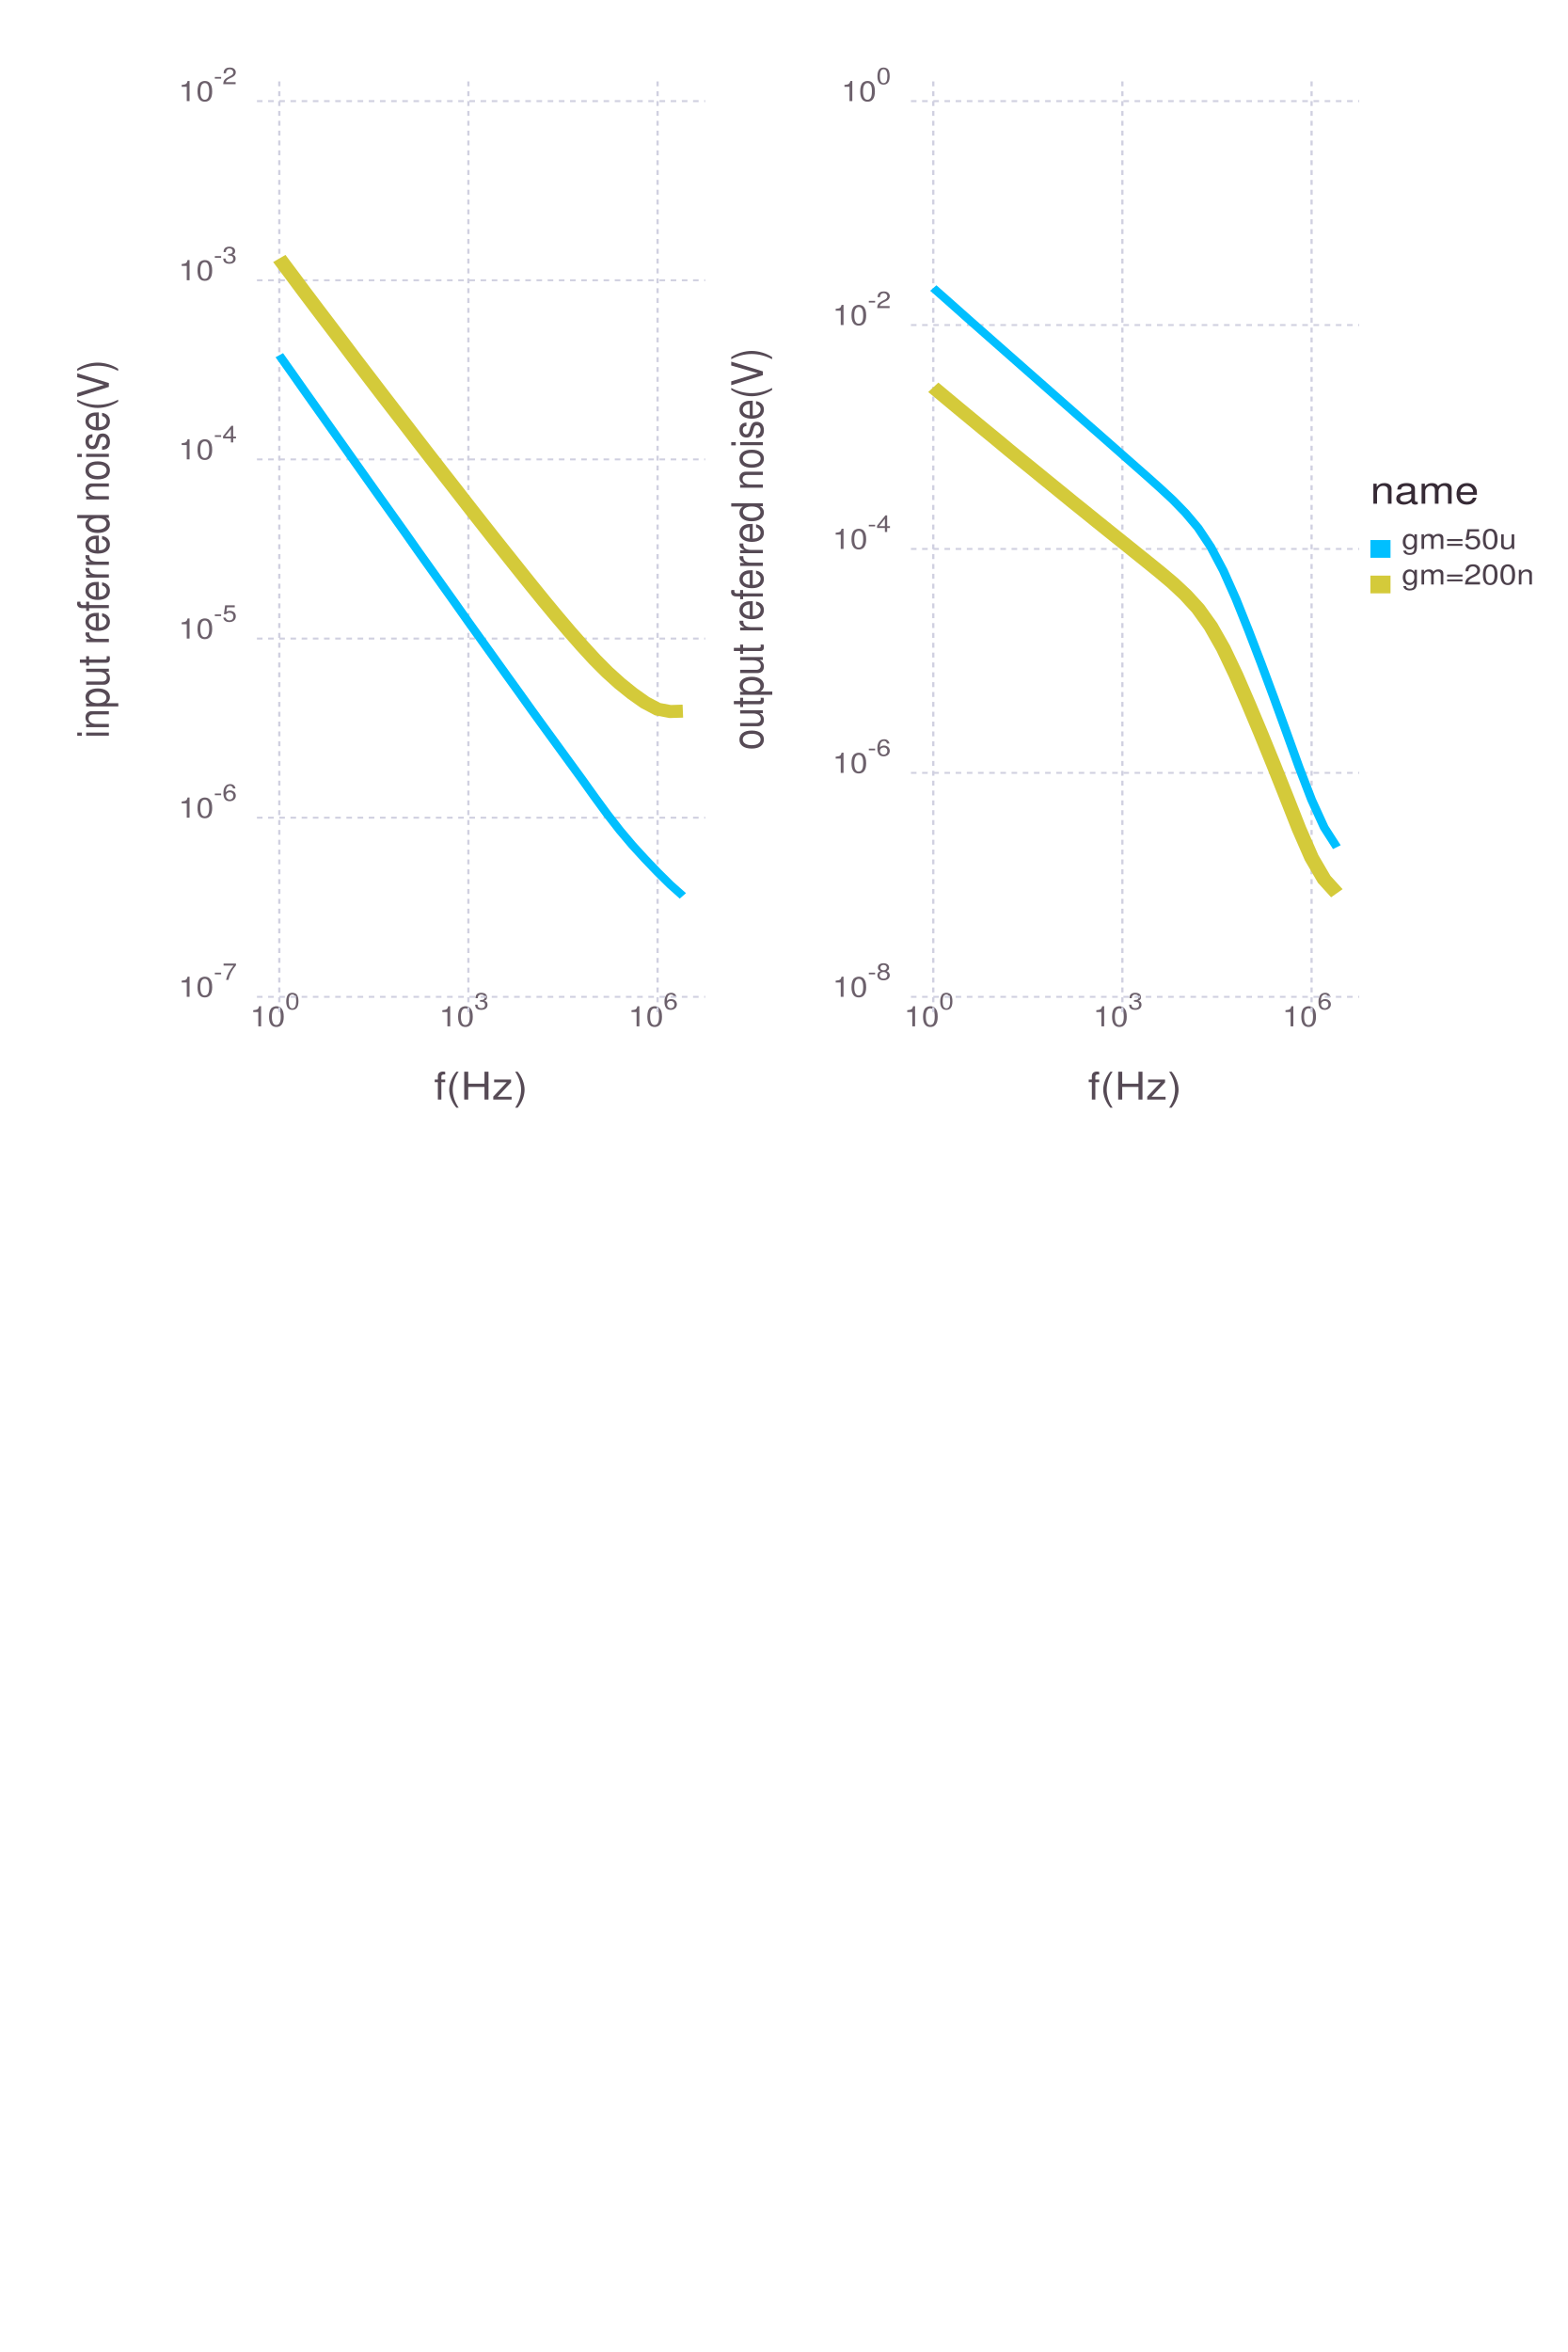
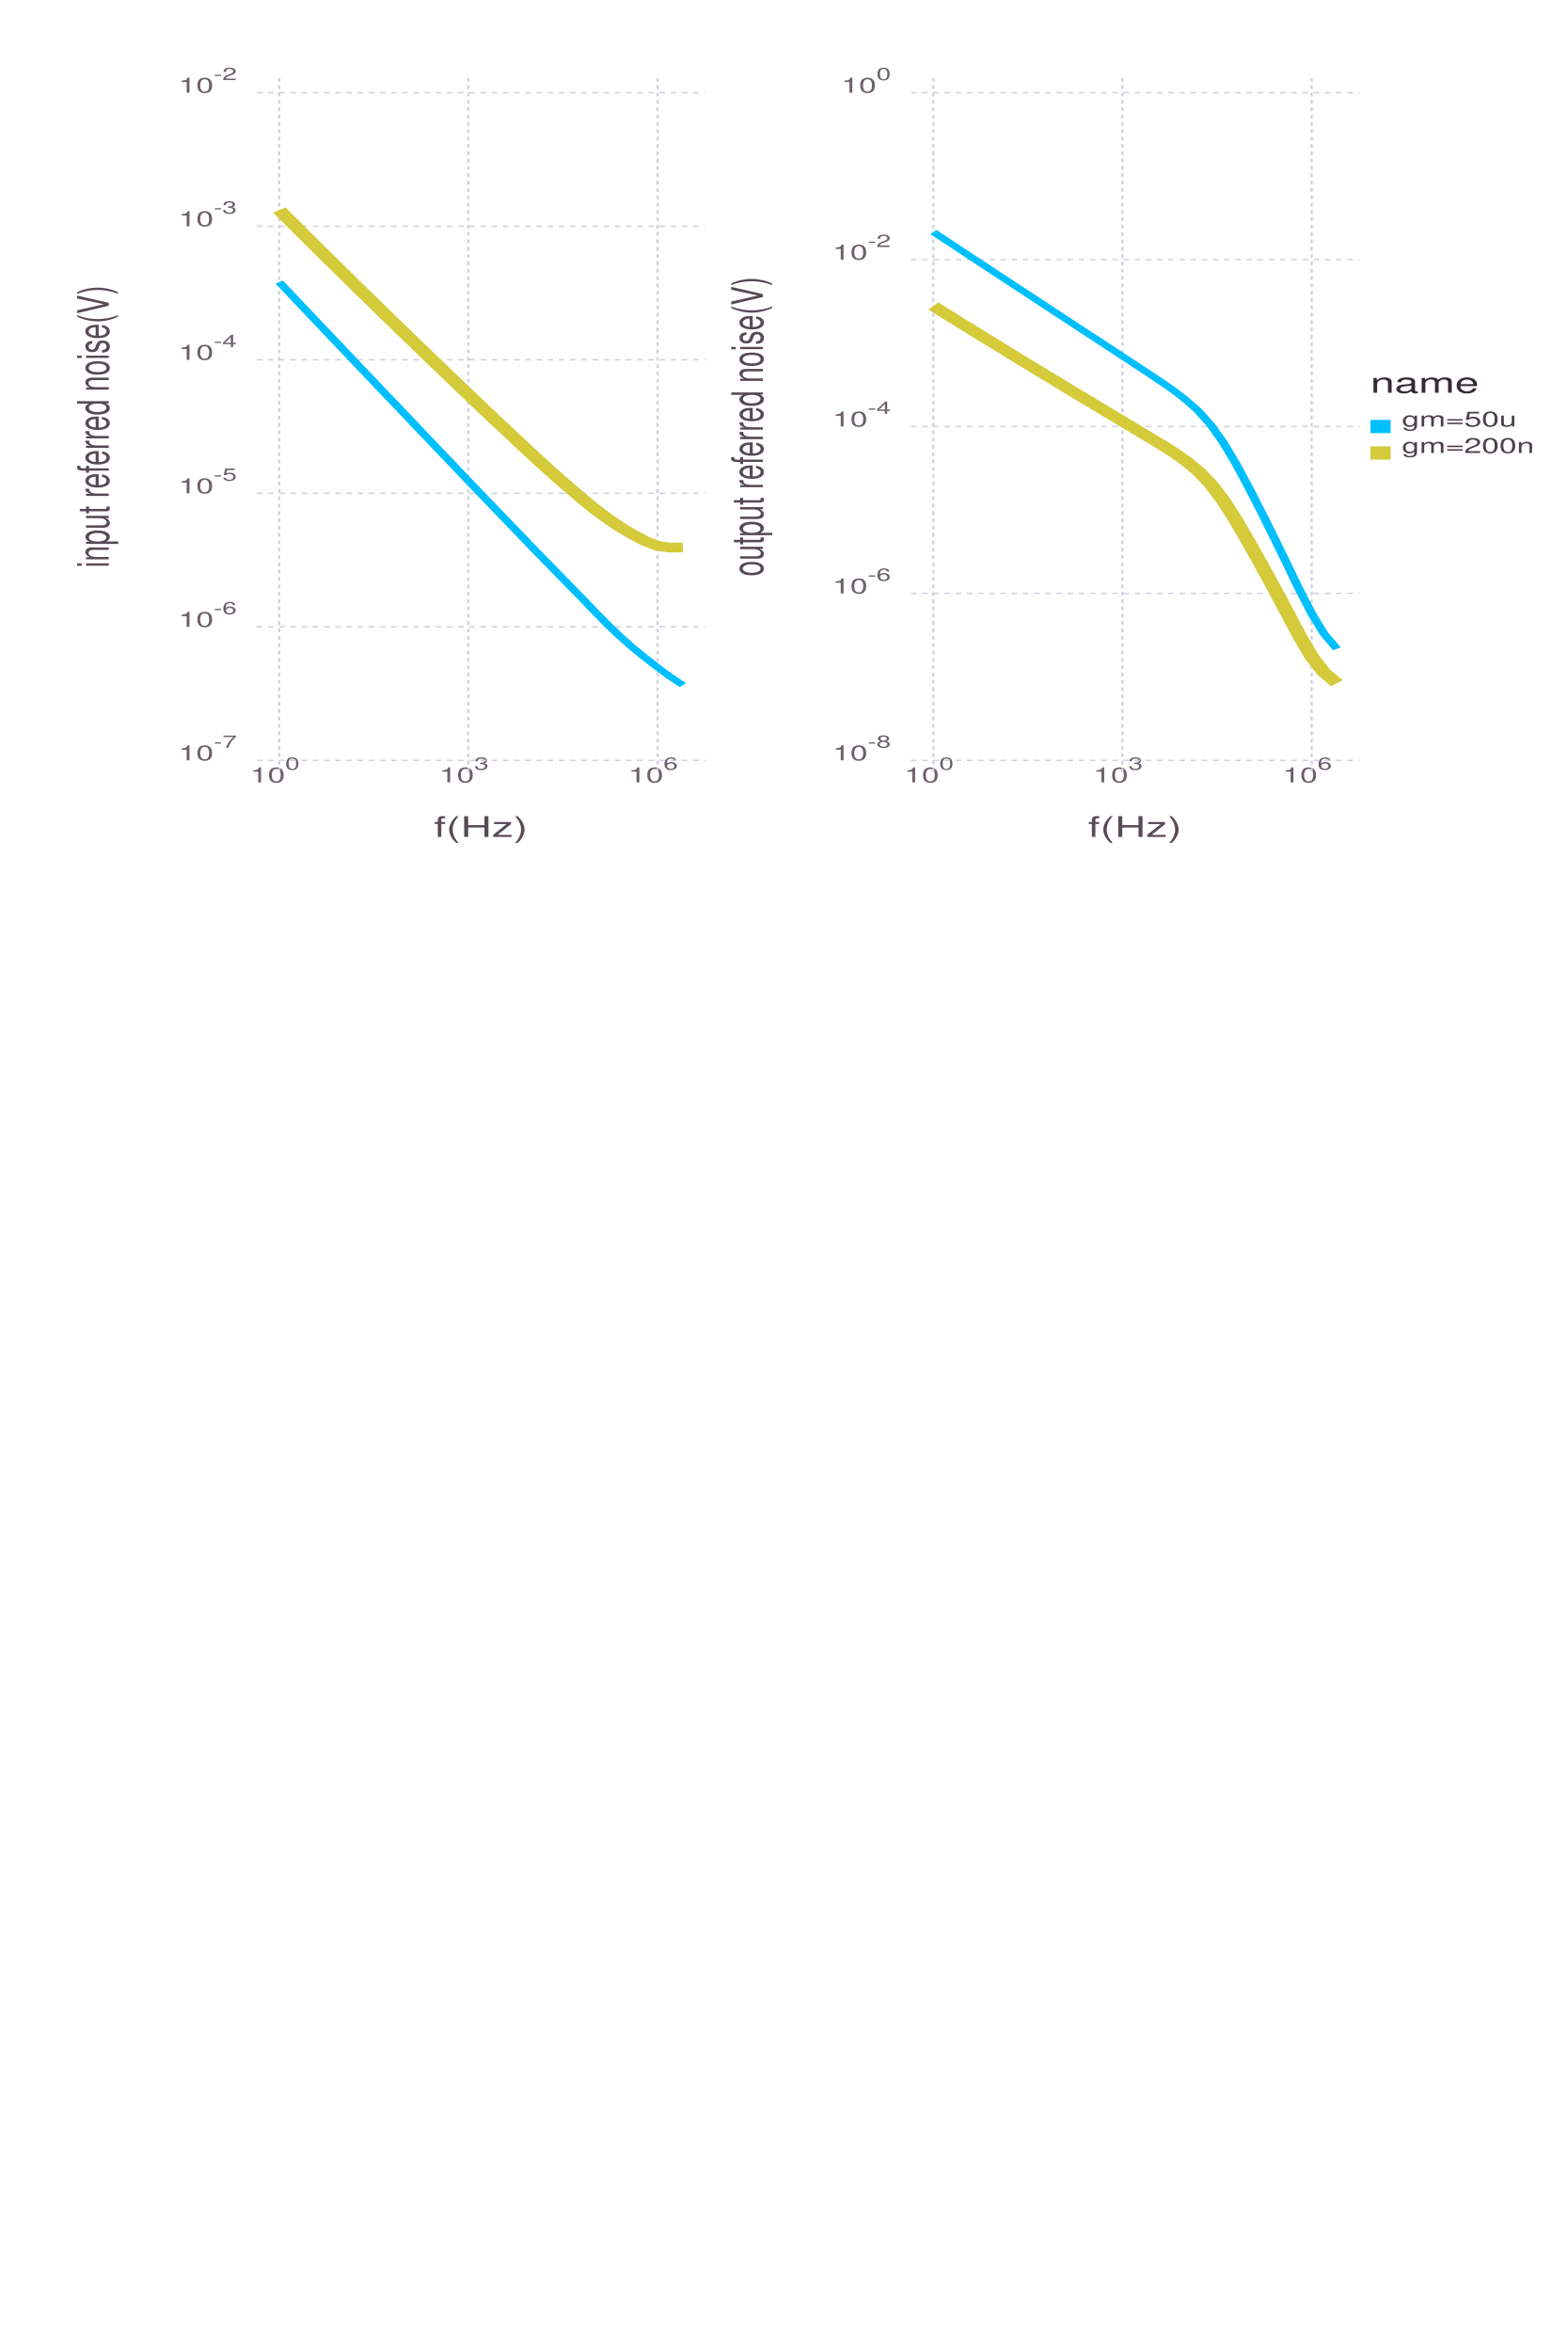
<svg xmlns="http://www.w3.org/2000/svg" version="1.2" width="80mm" height="120mm" viewBox="0 0 80 120" stroke="none" fill="#000000" stroke-width="0.3" font-size="3.88" id="svg4339">
-   <g class="plotroot xscalable yscalable" id="img-01c26de7-1" transform="matrix(0.5706283,0,0,0.5024855,1.670816,1.640755)">
+   <g class="plotroot xscalable yscalable" id="img-01c26de7-1" transform="matrix(0.5707129,0,0,0.374554,1.664995,2.106659)">
    <g font-size="3.88" id="img-01c26de7-2" style="font-size:3.88px;font-family:'PT Sans', 'Helvetica Neue', Helvetica, sans-serif;fill:#564a55;stroke:#000000;stroke-opacity:0">
      <text x="40.09" y="108.38" dy="0" id="text4343" style="text-anchor:middle">f(Hz)</text>
    </g>
    <g class="guide xlabels" font-size="2.82" id="img-01c26de7-3" style="font-size:2.82px;font-family:'PT Sans Caption', 'Helvetica Neue', Helvetica, sans-serif;fill:#6c606b">
      <text x="22.05" y="100.95" dy="0" id="text4346" style="text-anchor:middle">10<tspan style="font-size:83.333%" dy="-1.722" font-size="83.333%" id="tspan4348">0</tspan>
        <tspan dy="1.435" id="tspan4350" />
      </text>
      <text x="38.96" y="100.95" dy="0" id="text4352" style="text-anchor:middle">10<tspan style="font-size:83.333%" dy="-1.722" font-size="83.333%" id="tspan4354">3</tspan>
        <tspan dy="1.435" id="tspan4356" />
      </text>
      <text x="55.88" y="100.95" dy="0" id="text4358" style="text-anchor:middle">10<tspan style="font-size:83.333%" dy="-1.722" font-size="83.333%" id="tspan4360">6</tspan>
        <tspan dy="1.435" id="tspan4362" />
      </text>
    </g>
    <g clip-path="url(#img-01c26de7-13)" id="g4373">
      <g id="img-01c26de7-14">
        <g pointer-events="visible" class="guide background" id="img-01c26de7-15" style="opacity:1;fill:#000000;fill-opacity:0;stroke:#000000;stroke-opacity:0">
          <rect x="20.05" y="5" width="40.09" height="94.95" id="img-01c26de7-16" />
        </g>
        <g class="guide ygridlines xfixed" id="img-01c26de7-17" style="stroke:#d0d0e0;stroke-width:0.2;stroke-dasharray:0.5, 0.5">
          <path d="m 20.05,97.95 40.09,0" id="img-01c26de7-18" style="fill:none" />
          <path d="m 20.05,79.76 40.09,0" id="img-01c26de7-19" style="fill:none" />
          <path d="m 20.05,61.57 40.09,0" id="img-01c26de7-20" style="fill:none" />
          <path d="m 20.05,43.38 40.09,0" id="img-01c26de7-21" style="fill:none" />
          <path d="m 20.05,25.19 40.09,0" id="img-01c26de7-22" style="fill:none" />
          <path d="M 20.05,7 60.14,7" id="img-01c26de7-23" style="fill:none" />
        </g>
        <g class="guide xgridlines yfixed" id="img-01c26de7-24" style="stroke:#d0d0e0;stroke-width:0.2;stroke-dasharray:0.5, 0.5">
          <path d="m 22.05,5 0,94.95" id="img-01c26de7-25" style="fill:none" />
          <path d="m 38.96,5 0,94.95" id="img-01c26de7-26" style="fill:none" />
          <path d="m 55.88,5 0,94.95" id="img-01c26de7-27" style="fill:none" />
        </g>
        <g class="plotpanel" id="img-01c26de7-28">
          <g class="geometry color_gm=200n" id="img-01c26de7-29" style="fill:#000000;fill-opacity:0;stroke:#d4ca3a;stroke-width:1.32;stroke-dasharray:none">
            <path d="m 22.05,22.98 1.13,1.71 1.12,1.71 1.13,1.7 1.13,1.69 1.13,1.69 1.12,1.69 1.13,1.68 1.13,1.68 1.13,1.67 1.13,1.66 1.12,1.66 1.13,1.66 1.13,1.65 1.13,1.64 1.12,1.64 1.13,1.64 1.13,1.63 1.13,1.61 1.13,1.61 1.12,1.59 1.13,1.58 1.13,1.55 1.13,1.51 1.13,1.46 1.12,1.39 1.13,1.29 1.13,1.16 1.13,1.03 1.12,0.9 1.13,0.68 1.13,0.24 1.13,-0.04" id="img-01c26de7-30" style="fill:none" />
          </g>
          <g class="geometry color_gm=50u" id="img-01c26de7-31" style="fill:#000000;fill-opacity:0;stroke:#00bfff;stroke-width:0.79;stroke-dasharray:none">
            <path d="m 22.05,32.8 1.13,1.81 1.12,1.81 1.13,1.81 1.13,1.81 1.13,1.81 1.12,1.8 1.13,1.81 1.13,1.81 1.13,1.8 1.13,1.8 1.12,1.81 1.13,1.8 1.13,1.8 1.13,1.8 1.12,1.8 1.13,1.79 1.13,1.79 1.13,1.79 1.13,1.78 1.12,1.78 1.13,1.77 1.13,1.76 1.13,1.76 1.13,1.76 1.12,1.78 1.13,1.75 1.13,1.65 1.13,1.52 1.12,1.39 1.13,1.34 1.13,1.27 1.13,1.14" id="img-01c26de7-32" style="fill:none" />
          </g>
        </g>
      </g>
    </g>
    <g class="guide ylabels" font-size="2.82" id="img-01c26de7-33" style="font-size:2.82px;font-family:'PT Sans Caption', 'Helvetica Neue', Helvetica, sans-serif;fill:#6c606b">
      <text x="19.05" y="97.95" dy="0" id="img-01c26de7-34" style="text-anchor:end">10<tspan style="font-size:83.333%" dy="-1.722" font-size="83.333%" id="tspan4396">-7</tspan>
        <tspan dy="1.435" id="tspan4398" />
      </text>
      <text x="19.05" y="79.76" dy="0" id="img-01c26de7-35" style="text-anchor:end">10<tspan style="font-size:83.333%" dy="-1.722" font-size="83.333%" id="tspan4401">-6</tspan>
        <tspan dy="1.435" id="tspan4403" />
      </text>
      <text x="19.05" y="61.57" dy="0" id="img-01c26de7-36" style="text-anchor:end">10<tspan style="font-size:83.333%" dy="-1.722" font-size="83.333%" id="tspan4406">-5</tspan>
        <tspan dy="1.435" id="tspan4408" />
      </text>
      <text x="19.05" y="43.38" dy="0" id="img-01c26de7-37" style="text-anchor:end">10<tspan style="font-size:83.333%" dy="-1.722" font-size="83.333%" id="tspan4411">-4</tspan>
        <tspan dy="1.435" id="tspan4413" />
      </text>
      <text x="19.05" y="25.19" dy="0" id="img-01c26de7-38" style="text-anchor:end">10<tspan style="font-size:83.333%" dy="-1.722" font-size="83.333%" id="tspan4416">-3</tspan>
        <tspan dy="1.435" id="tspan4418" />
      </text>
      <text x="19.05" y="7" dy="0" id="img-01c26de7-39" style="text-anchor:end">10<tspan style="font-size:83.333%" dy="-1.722" font-size="83.333%" id="tspan4421">-2</tspan>
        <tspan dy="1.435" id="tspan4423" />
      </text>
    </g>
    <g font-size="3.88" id="img-01c26de7-40" style="font-size:3.88px;font-family:'PT Sans', 'Helvetica Neue', Helvetica, sans-serif;fill:#564a55;stroke:#000000;stroke-opacity:0">
      <text x="8.81" y="50.47" dy="0" transform="matrix(0,-1,1,0,-43.66,61.28)" id="img-01c26de7-41" style="text-anchor:middle">input referred noise(V)</text>
    </g>
  </g>
  <defs id="defs4427">
    <clipPath id="img-01c26de7-13">
      <path d="M20.05,5 L 60.14 5 60.14 99.95 20.05 99.95" id="path4430" />
    </clipPath>
    <clipPath id="img-80f44c6b-13">
      <path id="path4737" d="M20.05,5 L 60.14 5 60.14 99.95 20.05 99.95" />
    </clipPath>
  </defs>
-   <g style="font-size:3.88px;fill:#000000;stroke:none;stroke-width:0.3" id="g4745" transform="matrix(0.5706283,0,0,0.5024855,-2.589368,3.369333)">
+   <g style="font-size:3.88px;fill:#000000;stroke:none;stroke-width:0.3" id="g4745" transform="matrix(0.5707129,0,0,0.374554,-2.595822,3.395146)">
    <g id="img-80f44c6b-1" class="plotroot xscalable yscalable" transform="translate(65.95047,-3.440056)">
      <g id="img-80f44c6b-2" font-size="3.88" style="font-size:3.88px;font-family:'PT Sans', 'Helvetica Neue', Helvetica, sans-serif;fill:#564a55;stroke:#000000;stroke-opacity:0">
        <text id="text4656" dy="0" y="108.38" x="40.09" style="text-anchor:middle">f(Hz)</text>
      </g>
      <g id="img-80f44c6b-3" font-size="2.82" class="guide xlabels" style="font-size:2.82px;font-family:'PT Sans Caption', 'Helvetica Neue', Helvetica, sans-serif;fill:#6c606b">
        <text id="text4659" dy="0" y="100.95" x="22.05" style="text-anchor:middle">10<tspan id="tspan4661" font-size="83.333%" dy="-1.722" style="font-size:83.333%">0</tspan>
          <tspan id="tspan4663" dy="1.435" />
        </text>
        <text id="text4665" dy="0" y="100.95" x="38.96" style="text-anchor:middle">10<tspan id="tspan4667" font-size="83.333%" dy="-1.722" style="font-size:83.333%">3</tspan>
          <tspan id="tspan4669" dy="1.435" />
        </text>
        <text id="text4671" dy="0" y="100.95" x="55.88" style="text-anchor:middle">10<tspan id="tspan4673" font-size="83.333%" dy="-1.722" style="font-size:83.333%">6</tspan>
          <tspan id="tspan4675" dy="1.435" />
        </text>
      </g>
      <g id="img-80f44c6b-4" class="guide colorkey">
        <g id="img-80f44c6b-5" font-size="2.82" style="font-size:2.82px;font-family:'PT Sans', 'Helvetica Neue', Helvetica, sans-serif;fill:#4c404b">
          <text class="color_gm=50u" id="img-80f44c6b-6" dy="0" y="52.47" x="63.94">gm=50u</text>
          <text class="color_gm=200n" id="img-80f44c6b-7" dy="0" y="56.08" x="63.94">gm=200n</text>
        </g>
        <g id="img-80f44c6b-8" style="stroke:#000000;stroke-opacity:0">
          <rect class="color_gm=50u" id="img-80f44c6b-9" height="1.8" width="1.8" y="51.57" x="61.14" style="fill:#00bfff" />
          <rect class="color_gm=200n" id="img-80f44c6b-10" height="1.8" width="1.8" y="55.18" x="61.14" style="fill:#d4ca3a" />
        </g>
        <g id="img-80f44c6b-11" font-size="3.88" style="font-size:3.88px;font-family:'PT Sans', 'Helvetica Neue', Helvetica, sans-serif;fill:#362a35;stroke:#000000;stroke-opacity:0">
          <text id="img-80f44c6b-12" y="47.88" x="61.14">name</text>
        </g>
      </g>
      <g id="g4686" clip-path="url(#img-80f44c6b-13)">
        <g id="img-80f44c6b-14">
          <g id="img-80f44c6b-15" class="guide background" pointer-events="visible" style="opacity:1;fill:#000000;fill-opacity:0;stroke:#000000;stroke-opacity:0">
            <rect id="img-80f44c6b-16" height="94.95" width="40.09" y="5" x="20.05" />
          </g>
          <g id="img-80f44c6b-17" class="guide ygridlines xfixed" style="stroke:#d0d0e0;stroke-width:0.2;stroke-dasharray:0.5, 0.5">
            <path id="img-80f44c6b-18" d="m 20.05,97.95 40.09,0" style="fill:none" />
            <path id="img-80f44c6b-19" d="m 20.05,75.21 40.09,0" style="fill:none" />
            <path id="img-80f44c6b-20" d="m 20.05,52.47 40.09,0" style="fill:none" />
            <path id="img-80f44c6b-21" d="m 20.05,29.74 40.09,0" style="fill:none" />
            <path id="img-80f44c6b-22" d="M 20.05,7 60.14,7" style="fill:none" />
          </g>
          <g id="img-80f44c6b-23" class="guide xgridlines yfixed" style="stroke:#d0d0e0;stroke-width:0.2;stroke-dasharray:0.5, 0.5">
            <path id="img-80f44c6b-24" d="m 22.05,5 0,94.95" style="fill:none" />
            <path id="img-80f44c6b-25" d="m 38.96,5 0,94.95" style="fill:none" />
            <path id="img-80f44c6b-26" d="m 55.88,5 0,94.95" style="fill:none" />
          </g>
          <g id="img-80f44c6b-27" class="plotpanel">
            <g id="img-80f44c6b-28" class="geometry color_gm=200n" style="fill:#000000;fill-opacity:0;stroke:#d4ca3a;stroke-width:1.32;stroke-dasharray:none">
              <path id="img-80f44c6b-29" d="m 22.05,36.06 1.13,1.07 1.12,1.06 1.13,1.06 1.13,1.06 1.13,1.05 1.12,1.06 1.13,1.05 1.13,1.04 1.13,1.05 1.13,1.04 1.12,1.04 1.13,1.03 1.13,1.04 1.13,1.03 1.12,1.02 1.13,1.03 1.13,1.03 1.13,1.04 1.13,1.08 1.12,1.19 1.13,1.4 1.13,1.79 1.13,2.26 1.13,2.7 1.12,2.94 1.13,3.06 1.13,3.15 1.13,3.22 1.12,3.23 1.13,2.94 1.13,2.2 1.13,1.41" style="fill:none" />
            </g>
            <g id="img-80f44c6b-30" class="geometry color_gm=50u" style="fill:#000000;fill-opacity:0;stroke:#00bfff;stroke-width:0.79;stroke-dasharray:none">
              <path id="img-80f44c6b-31" d="m 22.05,25.98 1.13,1.13 1.12,1.13 1.13,1.14 1.13,1.13 1.13,1.13 1.12,1.12 1.13,1.13 1.13,1.13 1.13,1.13 1.13,1.13 1.12,1.12 1.13,1.13 1.13,1.12 1.13,1.13 1.12,1.12 1.13,1.13 1.13,1.13 1.13,1.15 1.13,1.19 1.12,1.31 1.13,1.52 1.13,1.93 1.13,2.42 1.13,2.88 1.12,3.18 1.13,3.35 1.13,3.45 1.13,3.53 1.12,3.53 1.13,3.34 1.13,2.81 1.13,2" style="fill:none" />
            </g>
          </g>
        </g>
      </g>
      <g id="img-80f44c6b-32" font-size="2.82" class="guide ylabels" style="font-size:2.82px;font-family:'PT Sans Caption', 'Helvetica Neue', Helvetica, sans-serif;fill:#6c606b">
        <text id="img-80f44c6b-33" dy="0" y="97.95" x="19.05" style="text-anchor:end">10<tspan id="tspan4708" font-size="83.333%" dy="-1.722" style="font-size:83.333%">-8</tspan>
          <tspan id="tspan4710" dy="1.435" />
        </text>
        <text id="img-80f44c6b-34" dy="0" y="75.21" x="19.05" style="text-anchor:end">10<tspan id="tspan4713" font-size="83.333%" dy="-1.722" style="font-size:83.333%">-6</tspan>
          <tspan id="tspan4715" dy="1.435" />
        </text>
        <text id="img-80f44c6b-35" dy="0" y="52.47" x="19.05" style="text-anchor:end">10<tspan id="tspan4718" font-size="83.333%" dy="-1.722" style="font-size:83.333%">-4</tspan>
          <tspan id="tspan4720" dy="1.435" />
        </text>
        <text id="img-80f44c6b-36" dy="0" y="29.74" x="19.05" style="text-anchor:end">10<tspan id="tspan4723" font-size="83.333%" dy="-1.722" style="font-size:83.333%">-2</tspan>
          <tspan id="tspan4725" dy="1.435" />
        </text>
        <text id="img-80f44c6b-37" dy="0" y="7" x="19.05" style="text-anchor:end">10<tspan id="tspan4728" font-size="83.333%" dy="-1.722" style="font-size:83.333%">0</tspan>
          <tspan id="tspan4730" dy="1.435" />
        </text>
      </g>
      <g id="img-80f44c6b-38" font-size="3.88" style="font-size:3.88px;font-family:'PT Sans', 'Helvetica Neue', Helvetica, sans-serif;fill:#564a55;stroke:#000000;stroke-opacity:0">
        <text id="img-80f44c6b-39" transform="matrix(0,-1,1,0,-43.66,61.28)" dy="0" y="50.47" x="8.81" style="text-anchor:middle">output referred noise(V)</text>
      </g>
    </g>
  </g>
</svg>
